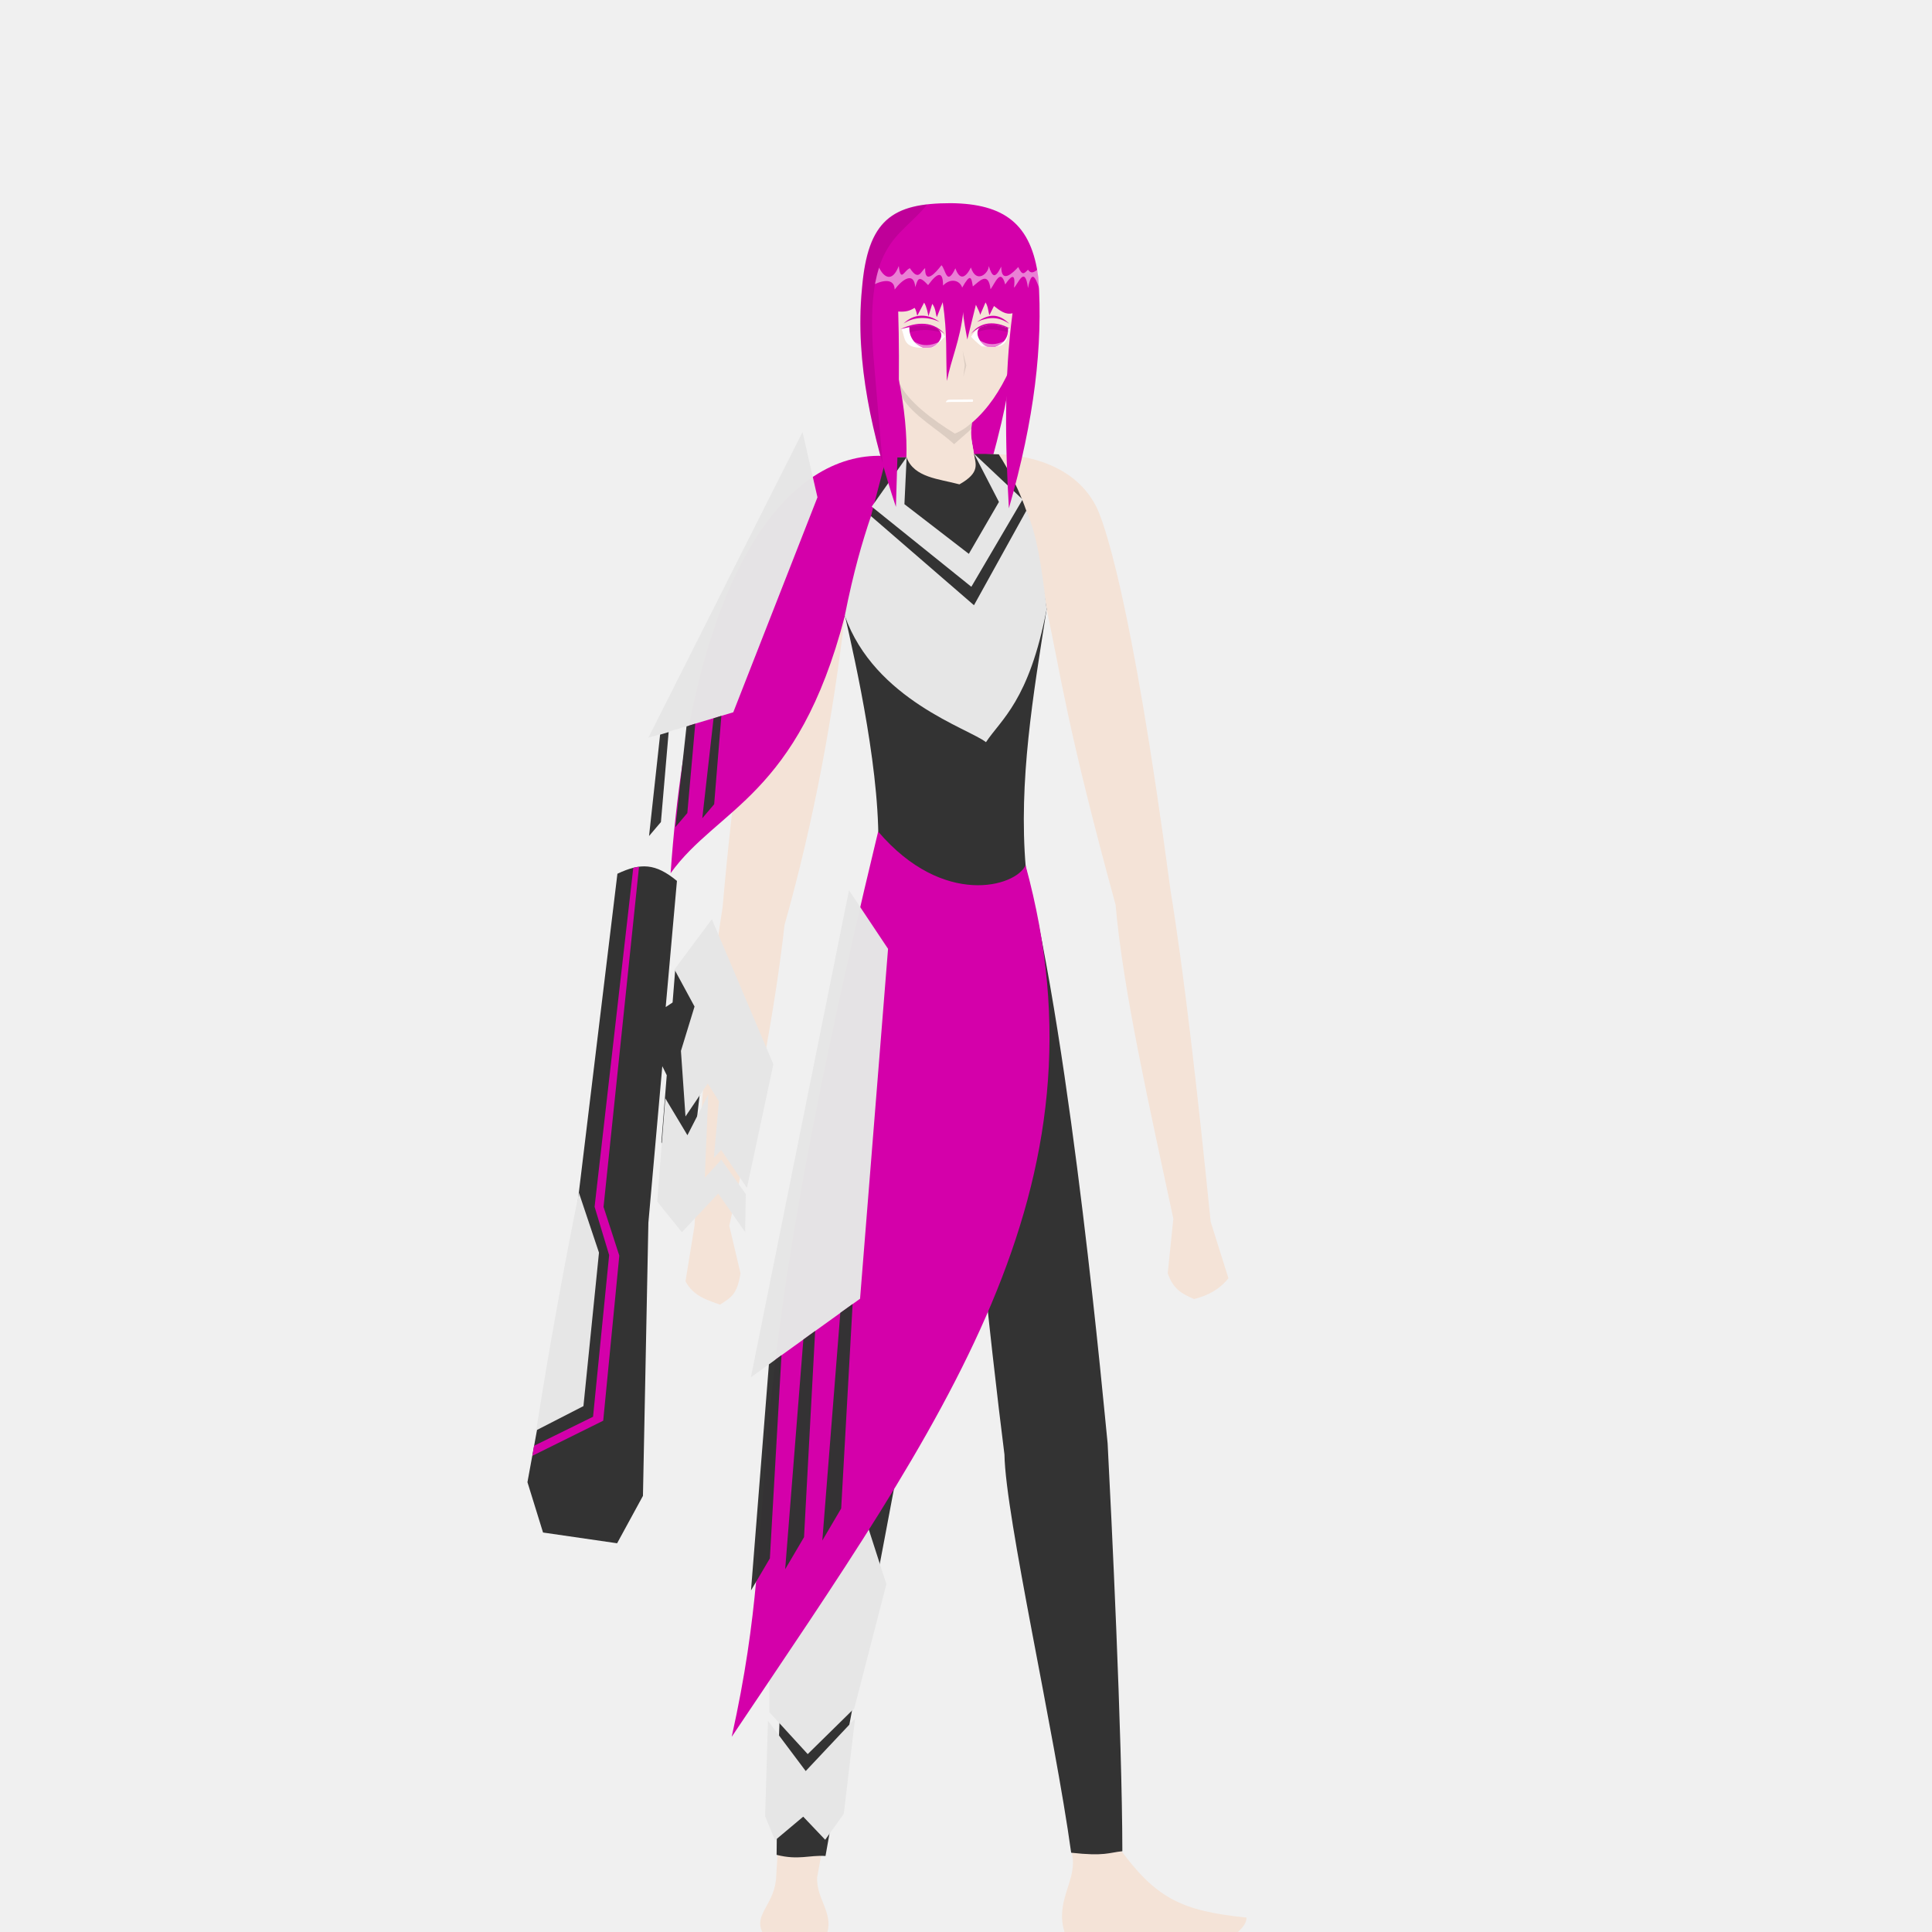
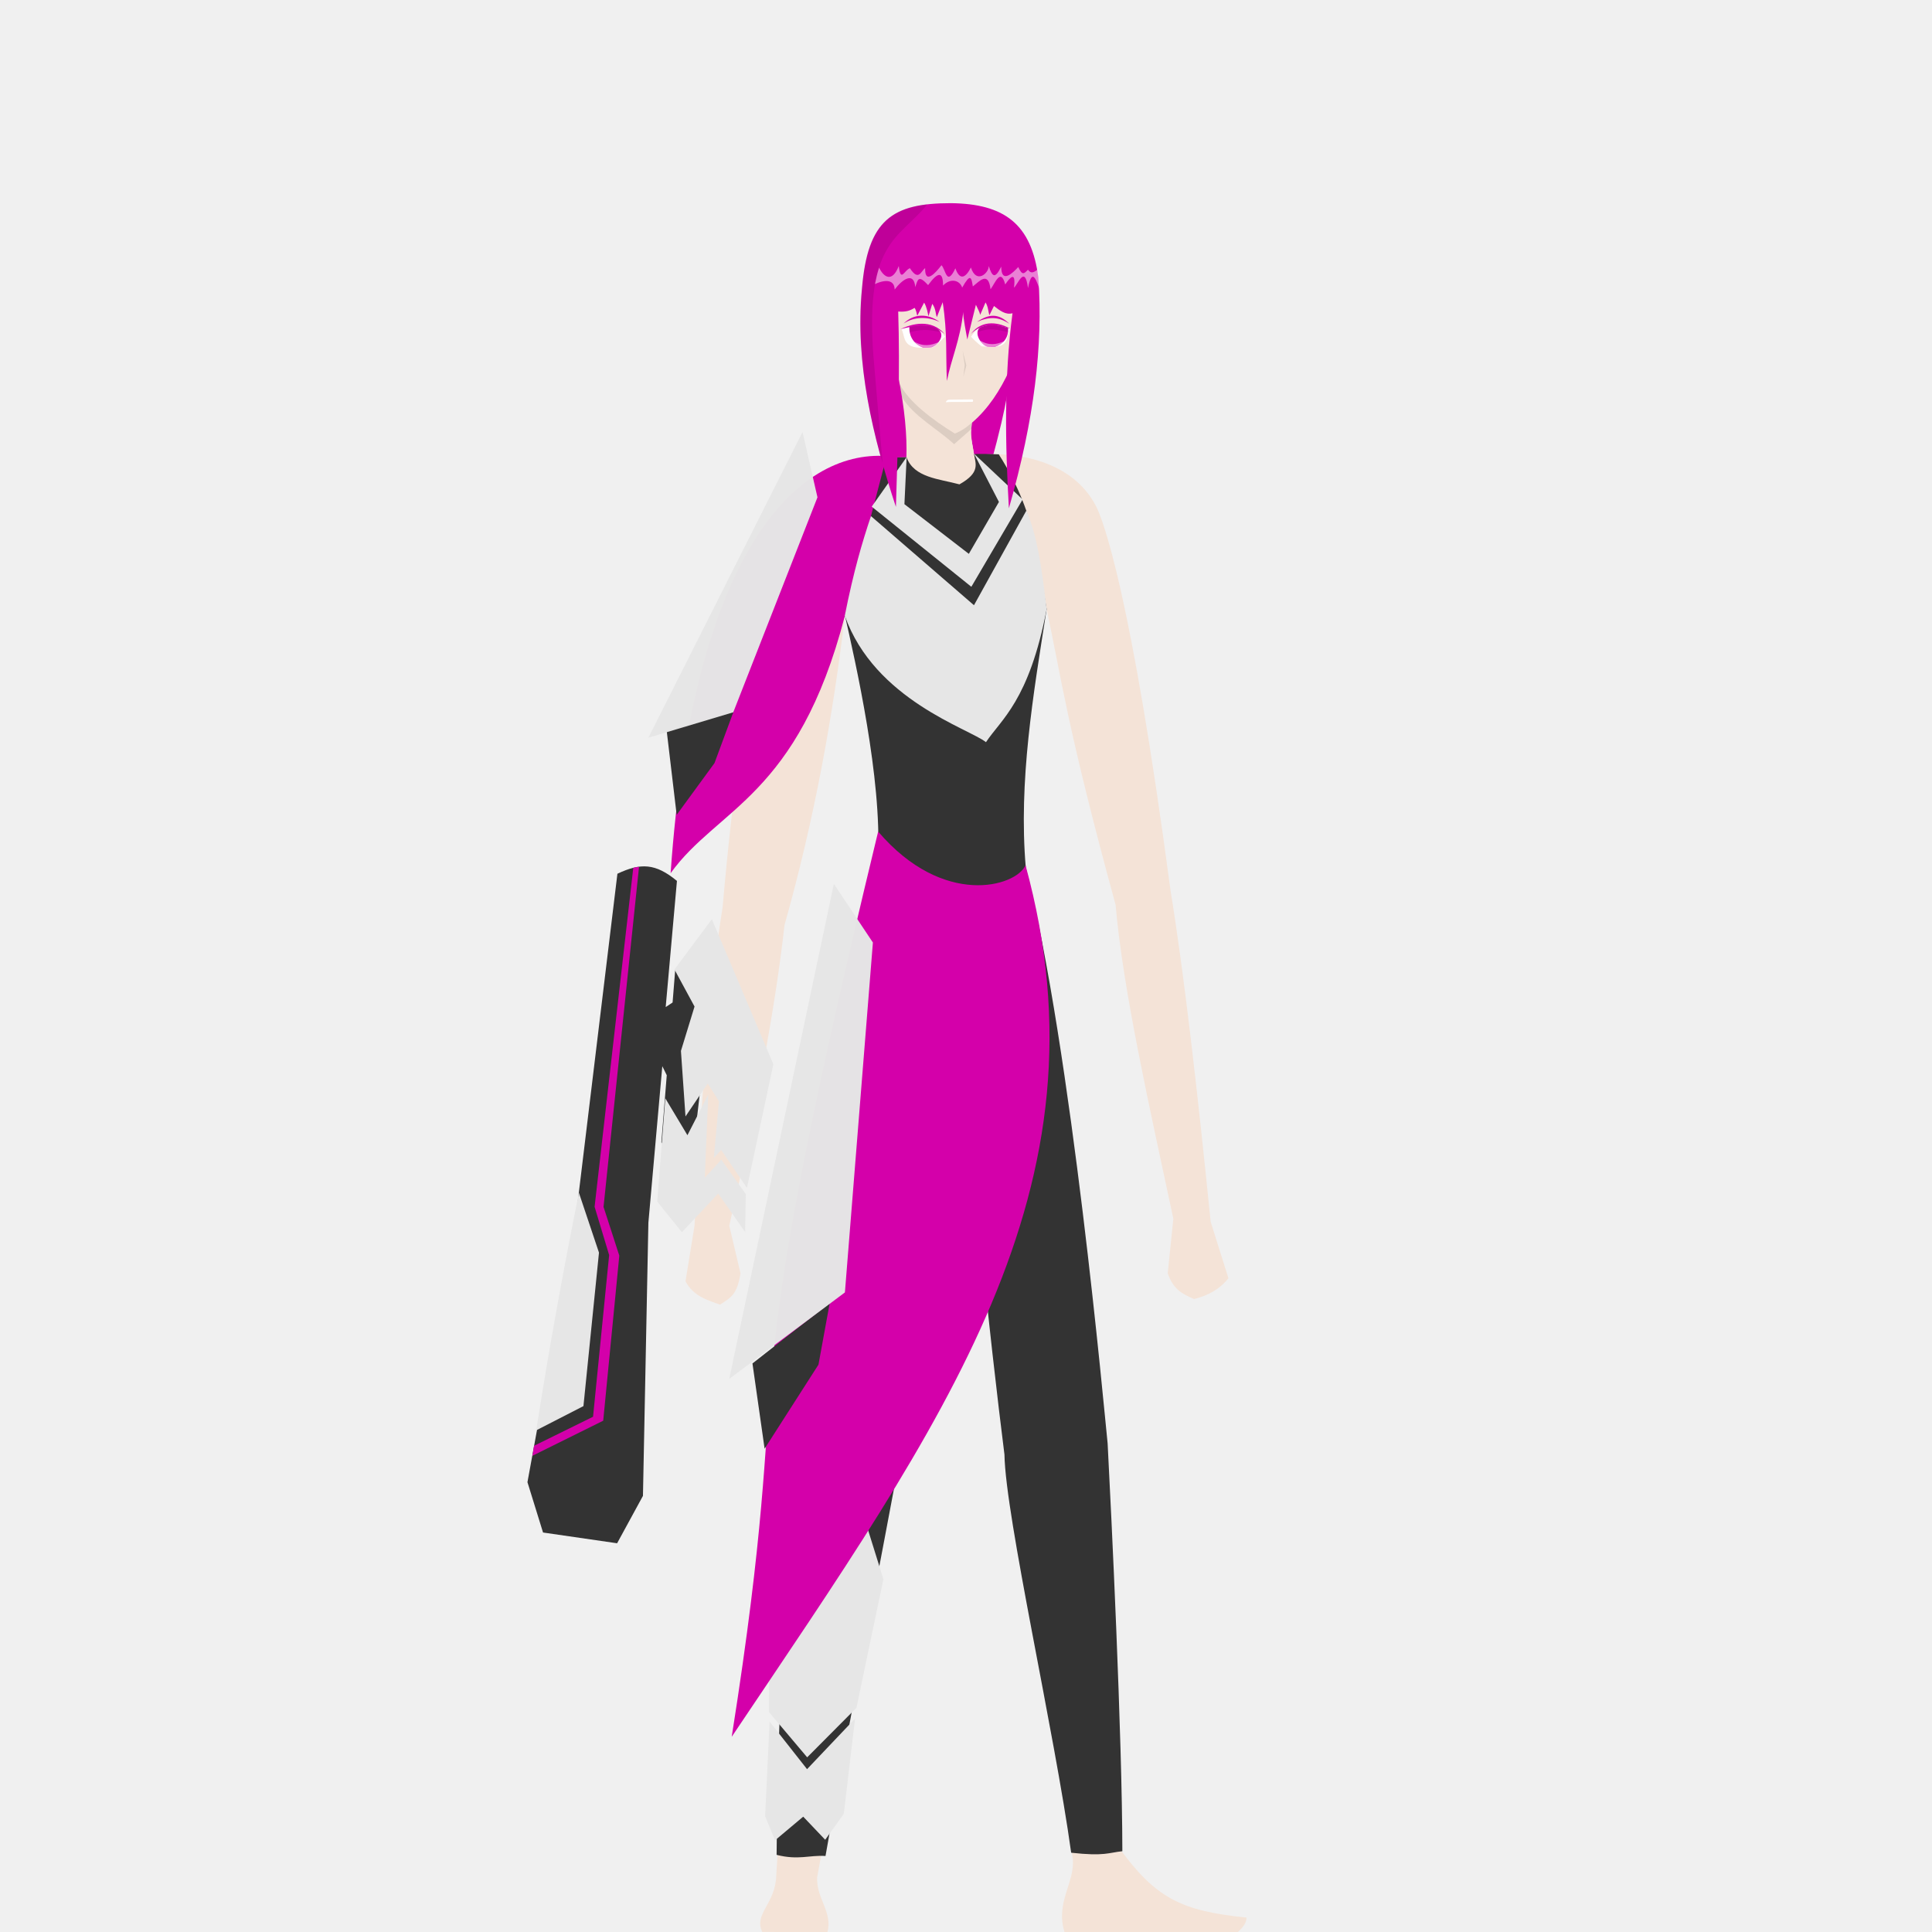
<svg xmlns="http://www.w3.org/2000/svg" version="1.1" id="svg1" width="1512" height="1512" viewBox="0 0 1512 1512">
  <defs id="defs1" />
  <g id="layer1" style="display:inline">
    <path style="display:inline;fill:#d400aa;stroke-width:3.425" d="m 690.171,300.366 c 3.359,13.171 9.713,63.047 19.155,81.453 l 2.606,-51.06 c 0.07,15.298 3.246,37.248 8.548,52.546 l 5.285,-48.923 c 2.78,14.609 7.38,36.198 12.758,52.546 2.425,-13.304 3.377,-33.117 4.082,-44.696 0.881,11.745 3.61,30.272 7.946,42.884 3.582,-12.278 8.35,-36.146 8.509,-48.424 l 8.938,52.866 c 21.017,-72.738 19.813,-81.322 23.324,-98.049 l -45.71,-70.047 c -18.349,34.184 -37.629,33.994 -55.441,78.904 z" id="path5" />
    <path id="path1" style="display:inline;fill:#f4e3d7;stroke-width:3.425" d="m 748.22,185.267 c -39.586,1.742 -50.845,10.403 -50.155,67.95 l 1.434,30.819 c 2.225,6.322 -0.47,2.339 3.179,9.316 5.51,26.382 7.244,48.286 6.673,64.492 -33.545,0.352 -84.735,11.112 -91.981,40.524 -12.794,51.934 -35.108,121.362 -51.888,311.991 -10.573,64.971 -16.766,154.131 -21.939,248.923 l -7.06,43.462 c 6.005,11.477 16.658,14.553 26.943,18.294 8.743,-5.57 13.503,-8.056 16.091,-24.529 l -8.785,-37.319 c 20.693,-89.763 35.978,-169.752 43.22,-235.206 23.407,-82.951 38.113,-164.156 47.498,-244.292 11.303,49.643 15.274,37.644 29.516,182.647 -26.078,164.375 -52.469,331.999 -64.237,496.375 l -19.224,309.001 c -0.562,22.53 -17.831,29.976 -10.953,44.254 l 51.029,0.057 c 4.191,-15.512 -8.864,-26.539 -8.087,-42.793 l 55.246,-300.534 c 25.583,-129.761 51.678,-259.522 63.282,-389.283 2.481,119.788 18.315,247.621 34.896,375.903 l 46.629,299.121 c 1.946,18.851 -13.778,34.071 -6.425,57.789 l 135.478,-0.032 c 4.414,-4.05 6.919,-7.426 6.919,-11.476 -51.544,-5.248 -71.187,-15.447 -99.754,-54.621 l -9.398,-285.073 c -10.557,-163.424 -36.253,-330.882 -66.859,-500.057 4.678,-154.175 12.998,-130.892 19.201,-186.006 11.947,55.057 15.626,91.386 54.37,233.18 5.804,67.006 26.469,157.885 45.186,245.636 l -4.394,42.723 c 4.546,13.208 12.077,16.343 20.61,20.13 11.131,-2.708 20.276,-7.908 26.905,-16.266 l -13.911,-44.226 C 936.996,852.142 926.518,760.938 916.039,696.692 884.979,462.804 863.069,406.584 857.896,396.413 c -19.733,-38.802 -69.244,-43.536 -95.437,-39.989 -1.109,-8.005 -3.624,-14.598 -1.662,-25.686 12.503,-10.833 21.897,-24.979 29.48,-41.623 1.305,-15.849 3.427,-29.515 3.017,-49.955 -3.224,-23.921 -7.824,-53.695 -45.075,-53.891 z" />
    <path style="display:inline;fill:#333333;stroke-width:3.425" d="m 709.442,357.841 c 5.886,16.022 25.331,16.869 41.427,21.222 16.758,-9.433 12.483,-16.096 11.443,-23.708 3.294,-0.294 15.669,0.034 19.329,0.203 31.387,48.953 32.357,93.181 37.481,121.2 -10.455,66.716 -22.133,134.496 -16.336,202.236 36.068,143.361 61.385,425.3 64.058,450.678 2.859,54.469 11.416,229.296 11.517,319.112 -10.721,1.103 -13.878,4.073 -40.056,1.171 -13.02,-94.496 -51.462,-263.155 -52.21,-311.602 -10.64,-84.345 -31.101,-266.411 -28.405,-341.292 -23.265,213.305 -73.467,437.417 -111.64,655.449 -12.347,-0.859 -21.23,3.467 -38.272,-0.886 2.057,-328.802 50.604,-550.058 79.305,-780.792 3.189,-61.184 -17.272,-151.397 -26.39,-191.552 16.514,-118.918 18.917,-99.844 32.792,-120.986 2.676,-0.222 12.817,-0.311 15.957,-0.455 z" id="path6" />
    <path style="fill:#ffffff;stroke-width:4.143" d="m 739.612,263.439 c -5.065,-6.702 -8.227,-7.762 -15.821,-8.986 -7.093,0.494 -12.125,0.186 -18.405,2.97 3.192,5.413 0.436,14.075 14.39,14.698 8.757,-0.099 1.643,0.111 10.524,-0.441 3.576,-2.266 7.378,-6.361 9.312,-8.24 z" id="path8" />
    <path style="fill:#d400aa;stroke-width:4.232" d="m 734.653,258.175 c -4.852,-4.399 -16.648,-4.063 -22.949,-2.543 -0.513,8.249 4.311,14.313 11.017,16.479 1.55,-0.095 4.375,-0.01 5.918,-0.281 4.847,-0.999 11.485,-9.259 6.014,-13.654 z" id="path9" />
    <path style="fill:#d400aa;stroke-width:4.143" d="m 704.775,257.633 c 12.502,-3.309 24.268,-5.155 34.626,3.856 -10.417,-12.195 -25.816,-8.214 -34.626,-3.856 z" id="path10" />
    <path style="fill:#d400aa;stroke-width:3.066" d="m 764.588,251.939 c 9.828,-4.319 16.857,-4.124 25.358,1.462 -8.26,-8.139 -15.753,-8.073 -25.358,-1.462 z" id="path10-8-6" />
    <path style="fill:#d400aa;stroke-width:3.013" d="m 735.368,251.973 c -9.448,-4.462 -19.92,-4.22 -28.198,1.241 8.074,-8.016 18.993,-7.99 28.198,-1.241 z" id="path10-8-6-6" />
    <path style="fill:#ffffff;stroke-width:3.942" d="m 759.952,263.524 c 4.586,-6.702 6.924,-8.148 13.8,-9.372 6.422,0.494 10.977,0.186 16.663,2.97 -2.89,5.413 0.014,13.715 -12.619,14.339 -7.928,-0.099 -1.487,0.111 -9.528,-0.441 -3.237,-2.266 -6.564,-5.616 -8.316,-7.495 z" id="path8-9" />
    <path style="display:inline;fill:#d400aa;stroke-width:3.926" d="m 790.709,257.202 c -11.224,-3.309 -21.565,-4.908 -30.865,4.103 9.353,-12.195 22.955,-8.461 30.865,-4.103 z" id="path10-5" />
    <path style="display:inline;fill:#d400aa;stroke-width:4.137" d="m 766.908,256.339 c 9.236,-3.876 15.992,-1.223 22.013,0.297 0.491,8.249 -4.12,12.738 -10.528,14.903 -1.482,-0.095 -4.181,-0.01 -5.656,-0.281 -4.632,-0.999 -11.058,-10.524 -5.829,-14.919 z" id="path9-5" />
    <path style="display:inline;fill:#000000;fill-opacity:0.1;stroke-width:3.425" d="m 704.08,300.364 c 6.917,14.158 26.441,28.719 43.249,38.972 6.259,-2.597 9.796,-5.53 13.43,-8.713 l -0.425,5.018 -13.636,11.984 c -12.279,-11.481 -32.539,-22.399 -40.881,-37.058 -0.493,-3.401 -1.158,-6.802 -1.737,-10.203 z" id="path15" />
    <path style="display:inline;fill:#000000;fill-opacity:0.1;stroke-width:3.425" d="m 711.863,259.977 c 12.927,-3.14 16.914,-1.306 24.128,-0.114 -4.432,-6.765 -19.261,-5.058 -24.256,-3.819 -0.076,0.251 0.205,3.612 0.127,3.933 z" id="path2" />
    <path style="display:inline;fill:#000000;fill-opacity:0.1;stroke-width:3.388" d="m 765.016,259.975 c 10.248,-4.071 16.603,-1.508 23.911,-0.043 -0.062,-0.652 0.097,-2.812 -0.019,-3.28 -7.015,-2.396 -23.696,-4.575 -23.892,3.575 z" id="path2-2" />
    <path style="fill:#ffffff;fill-opacity:0.5;stroke-width:3.425" d="m 767.025,266.471 c 6.85,4.162 12.855,3.228 18.581,0.619 -1.504,1.714 -3.661,3.252 -7.274,4.402 l -4.395,-0.095 c -3.54,-0.062 -5.975,-3.103 -6.912,-4.926 z" id="path36" />
    <path style="fill:#ffffff;fill-opacity:0.5;stroke-width:3.425" d="m 715.607,267.362 c 6.85,4.162 13.257,2.97 18.983,0.362 -1.504,1.714 -2.93,3.326 -6.25,4.181 l -5.529,0.163 c -3.906,-1.2 -5.975,-3.103 -7.205,-4.706 z" id="path36-0" />
    <path style="display:inline;fill:#ffffff;stroke-width:2.458" d="m 740.37,314.773 c -0.406,0.105 0.443,-2.113 2.987,-2.008 13.861,-0.205 14.36,-0.073 17.624,-0.2 0.942,0.315 0.513,1.738 0.23,1.9 -11.224,0.257 -16.77,-0.097 -20.841,0.307 z" id="path14" />
-     <path style="display:inline;fill:#e6e6e6;stroke-width:3.78" d="m 598.793,1421.39 7.75,18.873 22.056,-18.527 17.204,18.086 14.557,-20.292 8.822,-74.55 -38.629,41.056 -29.526,-39.355 z" id="path22" />
+     <path style="display:inline;fill:#e6e6e6;stroke-width:3.78" d="m 598.793,1421.39 7.75,18.873 22.056,-18.527 17.204,18.086 14.557,-20.292 8.822,-74.55 -37.575,39.58 -29.315,-37.246 z" id="path22" />
    <path style="display:inline;fill:#333333;fill-opacity:1;stroke-width:3.78" d="m 540.082,922.21 18.137,-158.999 -29.821,-3.889 -2.024,25.239 -5.397,3.572 8.806,-98.729 c -16.804,-13.826 -28.257,-14.255 -46.592,-5.609 l -32.66,269.957 -37.743,206.215 12.2,39.395 57.97,8.415 20.223,-37.093 4.251,-213.806 10.899,-122.469 3.479,7.068 -4.214,52.542 z" id="path3" />
-     <path style="display:inline;fill:#e6e6e6;stroke-width:3.78" d="m 602.093,1339.966 30.035,32.806 36.455,-35.812 25.108,-97.179 -35.875,-111.39 -55.723,111.839 z" id="path23" />
+     <path style="display:inline;fill:#e6e6e6;stroke-width:3.78" d="m 601.882,1339.966 29.824,35.336 38.563,-38.764 21.094,-100.637 -33.547,-107.51 -55.723,111.839 z" id="path23" />
    <path style="fill:#000000;fill-opacity:0.1;stroke-width:6.519" d="m 753.379,274.462 1.616,11.297 -1.012,8.892 2.282,-8.617 z" id="path32" />
-     <path style="fill:#d400aa;stroke-width:3.78" d="m 687.251,650.797 c 50.98,59.721 107.745,43.135 115.35,26.409 69.342,253.127 -63.898,434.437 -229.955,682.03 43.03,-194.254 -5.056,-213.377 114.604,-708.438 z" id="path19" />
+     <path style="fill:#d400aa;stroke-width:3.78" d="m 687.251,650.797 c 50.98,59.721 107.745,43.135 115.35,26.409 69.342,253.127 -63.898,434.437 -229.955,682.03 52.038,-329.37 -5.023,-213.877 114.604,-708.438 z" id="path19" />
    <path style="fill:#d400aa;stroke-width:3.78" d="m 693.916,356.938 c -70.29,-5.015 -151.763,75.891 -169.076,326.41 36.79,-51.18 99.41,-59.745 136.2,-200.778 z" id="path20" />
    <path id="path28" style="display:inline;fill:#e6e6e6;stroke-width:3.78" d="m 762.268,355.047 19.507,37.785 -23.557,40.616 -50.408,-38.873 1.744,-36.831 -27.348,38.756 77.979,62.725 40.127,-68.35 z" />
-     <path style="fill:#e6e6e6;stroke-width:3.78" d="m 533.673,964.314 28.38,-30.231 21.118,30.144 0.476,-29.756 -19.153,-26.918 -12.929,14.19 2.736,-65.197 -16.309,31.881 -17.318,-28.885 -6.317,80.855 z" id="path26" />
+     <path style="fill:#e6e6e6;stroke-width:3.78" d="m 533.673,964.314 4.328,-4.611 4.573,-4.872 19.479,-20.749 21.118,30.144 0.476,-29.756 -19.153,-26.918 -12.929,14.19 2.736,-65.197 -16.309,31.881 -17.318,-28.885 -6.317,80.855 z" id="path26" />
    <path style="fill:#e6e6e6;stroke-width:3.78" d="m 558.62,906.319 5.76,-6.344 20.179,29.701 20.682,-96.776 -48.123,-113.521 -29.29,39.319 15.721,29.029 -10.643,34.733 3.568,51.288 17.419,-25.796 8.778,13.945 z" id="path27" />
    <path style="fill:#e6e6e6;stroke-width:3.78" d="m 681.618,403.903 80.622,69.754 41.096,-74.226 c 8.162,20.571 11.373,39.878 15.791,77.33 -13.787,71.776 -35.734,86.254 -47.503,104.086 -12.935,-10.518 -87.171,-32.914 -110.491,-99.021 6.955,-34.899 13.53,-57.152 20.485,-77.924 z" id="path29" />
    <path id="path4" style="display:inline;fill:#d400aa;stroke-width:3.425" d="m 744.222,159 c -45.907,0 -65.231,12.912 -69.649,67.123 -5.486,58.167 8.411,115.623 26.585,170.596 1.734,-53.459 3.202,-109.115 1.79,-152.923 5.877,0.454 9.102,-0.548 12.772,-2.85 1.282,1.483 1.711,4.719 2.137,6.202 l 5.36,-10.316 c 2.016,3.236 2.901,8.116 3.369,10.686 l 3.023,-9.755 c 2.952,4.152 2.408,7.531 3.581,10.408 l 4.567,-11.643 c 3.865,24.823 2.268,41.172 3.314,61.62 3.239,-16.992 10.202,-31.347 12.78,-54.041 -0.345,3.72 2.64,18.16 3.175,21.564 l 6.721,-27.167 c 1.848,4.062 2.772,5.349 3.365,7.899 l 4.163,-9.723 c 2.086,3.273 2.112,6.945 2.997,10.045 l 3.627,-7.243 c 4.761,3.78 9.314,7.138 14.508,5.652 -6.636,49.782 -5.753,102.858 -2.837,152.64 20.023,-69.881 26.721,-127.597 23.089,-180.079 C 807.358,175.052 785.771,159.487 744.222,159 Z" />
    <path style="display:inline;fill:#000000;fill-opacity:0.1;stroke-width:3.425" d="m 725.706,159.871 c -21.868,27.668 -50.912,28.213 -41.339,128.226 l 6.352,74.242 c -9.616,-32.414 -21.945,-89.688 -16.213,-136.135 3.189,-38.391 12.909,-62.639 51.2,-66.333 z" id="path31" />
+     <path style="display:inline;fill:#333333;stroke-width:4.329" d="m 588.885,1067.037 9.501,66.727 42.155,-65.783 8.815,-48.263 z" id="path11" />
    <path style="display:inline;fill:#ffffff;fill-opacity:0.5;stroke-width:2.939" d="m 687.991,209.502 c 3.562,7.299 10.088,12.146 15.395,-1.316 1.518,13.469 4.463,2.967 8.741,1.727 6.937,10.782 8.776,1.909 11.895,-0.042 -0.24,13.104 8.073,3.838 12.788,-2.319 3.324,3.301 4.04,16.974 10.876,2.422 3.741,10.473 8.417,6.714 12.157,-0.617 4.353,13.357 14.163,4.18 13.951,-1.192 2.732,8.486 4.851,10.468 9.776,0.504 0.049,13.928 9.23,4.746 13.325,0.316 3.154,6.885 4.476,5.227 7.63,2.09 2.417,3.606 4.835,1.771 7.252,0.091 1.439,6.327 1.323,10.484 1.562,14.554 -2.941,-8.399 -5.882,-15.322 -8.823,-0.263 -2.421,-18.852 -8.037,-2.514 -10.954,-0.371 0.606,-4.965 1.265,-14.631 -6.856,-2.452 -3.564,-13.33 -7.937,-0.994 -11.502,3.761 -1.745,-14.687 -8.868,-6.074 -13.863,-2.226 -1.148,-7.311 -1.871,-10.503 -8.332,0.917 -1.765,-5.662 -8.979,-7.859 -14.98,-1.613 0.044,-11.175 -4.008,-10.841 -11.675,-0.348 -7.538,-8.115 -8.004,-4.747 -10.043,1.579 -1.083,-12.466 -10.249,-6.023 -16.159,1.898 -0.075,-7.263 -6.497,-8.395 -15.392,-4.281 0.955,-4.677 1.839,-8.646 3.23,-12.819 z" id="path43" />
    <path style="fill:#d400aa;fill-opacity:1;stroke-width:3.78" d="m 495.602,679.19 -30.271,265.263 11.393,37.778 -12.593,126.527 -46.179,22.733 -1.259,7.805 55.391,-27.444 12.589,-129.162 -12.337,-38.161 27.776,-266.166 c -1.026,0.176 -3.211,0.396 -4.511,0.826 z" id="path13" />
    <path style="fill:#e6e6e6;fill-opacity:1;stroke-width:3.78" d="m 419.651,1119.395 36.957,-18.965 12.157,-120.109 -15.71,-46.882 c -10.86,53.905 -22.543,116.588 -33.403,185.955 z" id="path16" />
-     <path style="fill:#e6e6e6;fill-opacity:0.987;stroke-width:3.78" d="m 694.994,742.562 -21.903,273.838 -85.433,61.456 76.776,-381.133 z" id="path18" />
+     <path style="fill:#e6e6e6;fill-opacity:0.987;stroke-width:3.78" d="m 683.135,737.621 -21.903,273.838 -90.506,67.656 81.849,-387.333 z" id="path18" />
+     <path style="display:inline;fill:#333333;stroke-width:3.78" d="m 521.766,571.948 7.792,65.766 29.61,-40.52 14.978,-40.463 z" id="path7" />
    <path style="fill:#e6e6e6;fill-opacity:0.987;stroke-width:3.78" d="M 639.757,389.191 573.867,557.44 507.438,577.316 628.06,338.147 Z" id="path21" />
-     <path style="fill:#333333;fill-opacity:0.987;stroke-width:3.78" d="m 611.601,1060.556 -9.095,159.031 -14.758,25.088 14.004,-176.891 z" id="path24" />
-     <path style="display:inline;fill:#333333;fill-opacity:0.987;stroke-width:3.78" d="m 637.938,1041.624 -8.697,161.386 -14.758,25.088 14.23,-179.78 z" id="path24-6" />
-     <path style="display:inline;fill:#333333;fill-opacity:0.987;stroke-width:3.78" d="m 667.27,1020.546 -8.952,159.982 -14.758,25.088 14.08,-178.173 z" id="path24-6-2" />
-     <path style="display:inline;fill:#333333;fill-opacity:0.987;stroke-width:1.981" d="m 523.29,572.913 -6.044,70.429 -9.299,10.939 8.659,-79.345 z" id="path24-6-9" />
-     <path style="display:inline;fill:#333333;fill-opacity:0.987;stroke-width:1.981" d="m 544.127,566.338 -6.218,69.964 -9.299,10.939 8.659,-78.763 z" id="path24-6-9-7" />
-     <path style="display:inline;fill:#333333;fill-opacity:0.987;stroke-width:1.981" d="m 564.55,560.211 -5.637,69.209 -9.299,10.939 8.834,-78.182 z" id="path24-6-9-7-5" />
  </g>
</svg>
